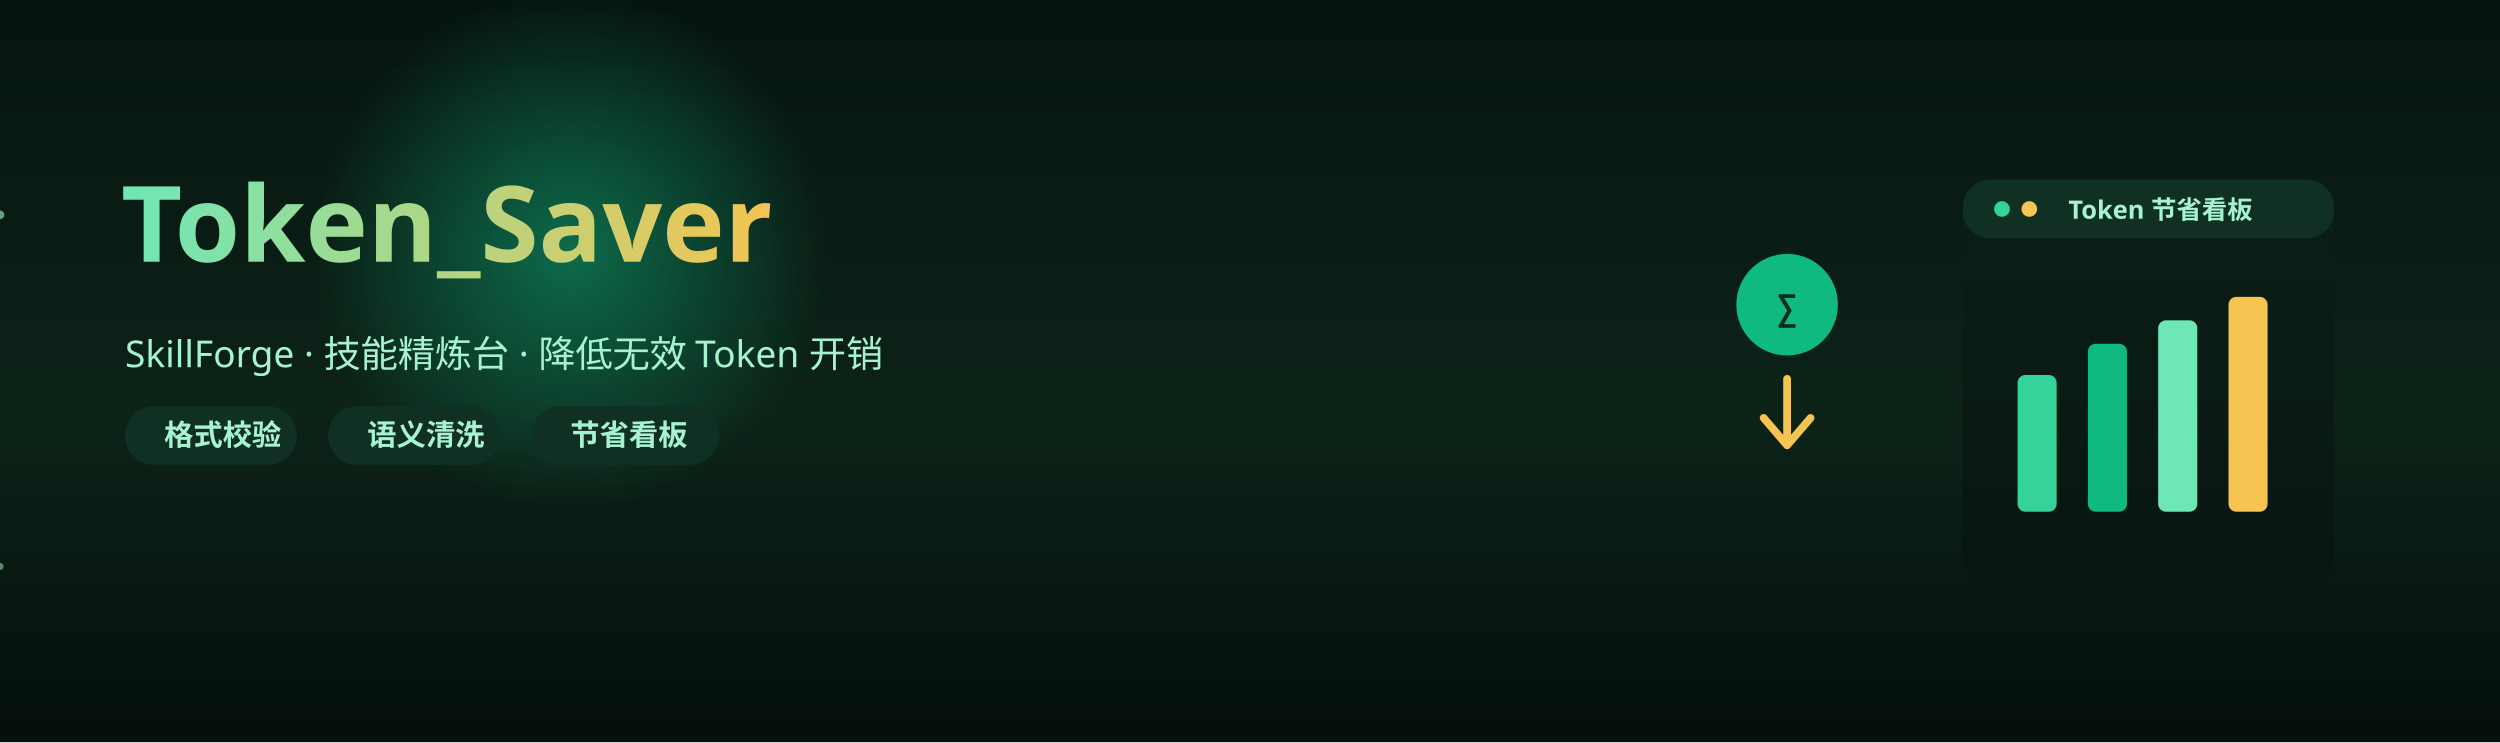
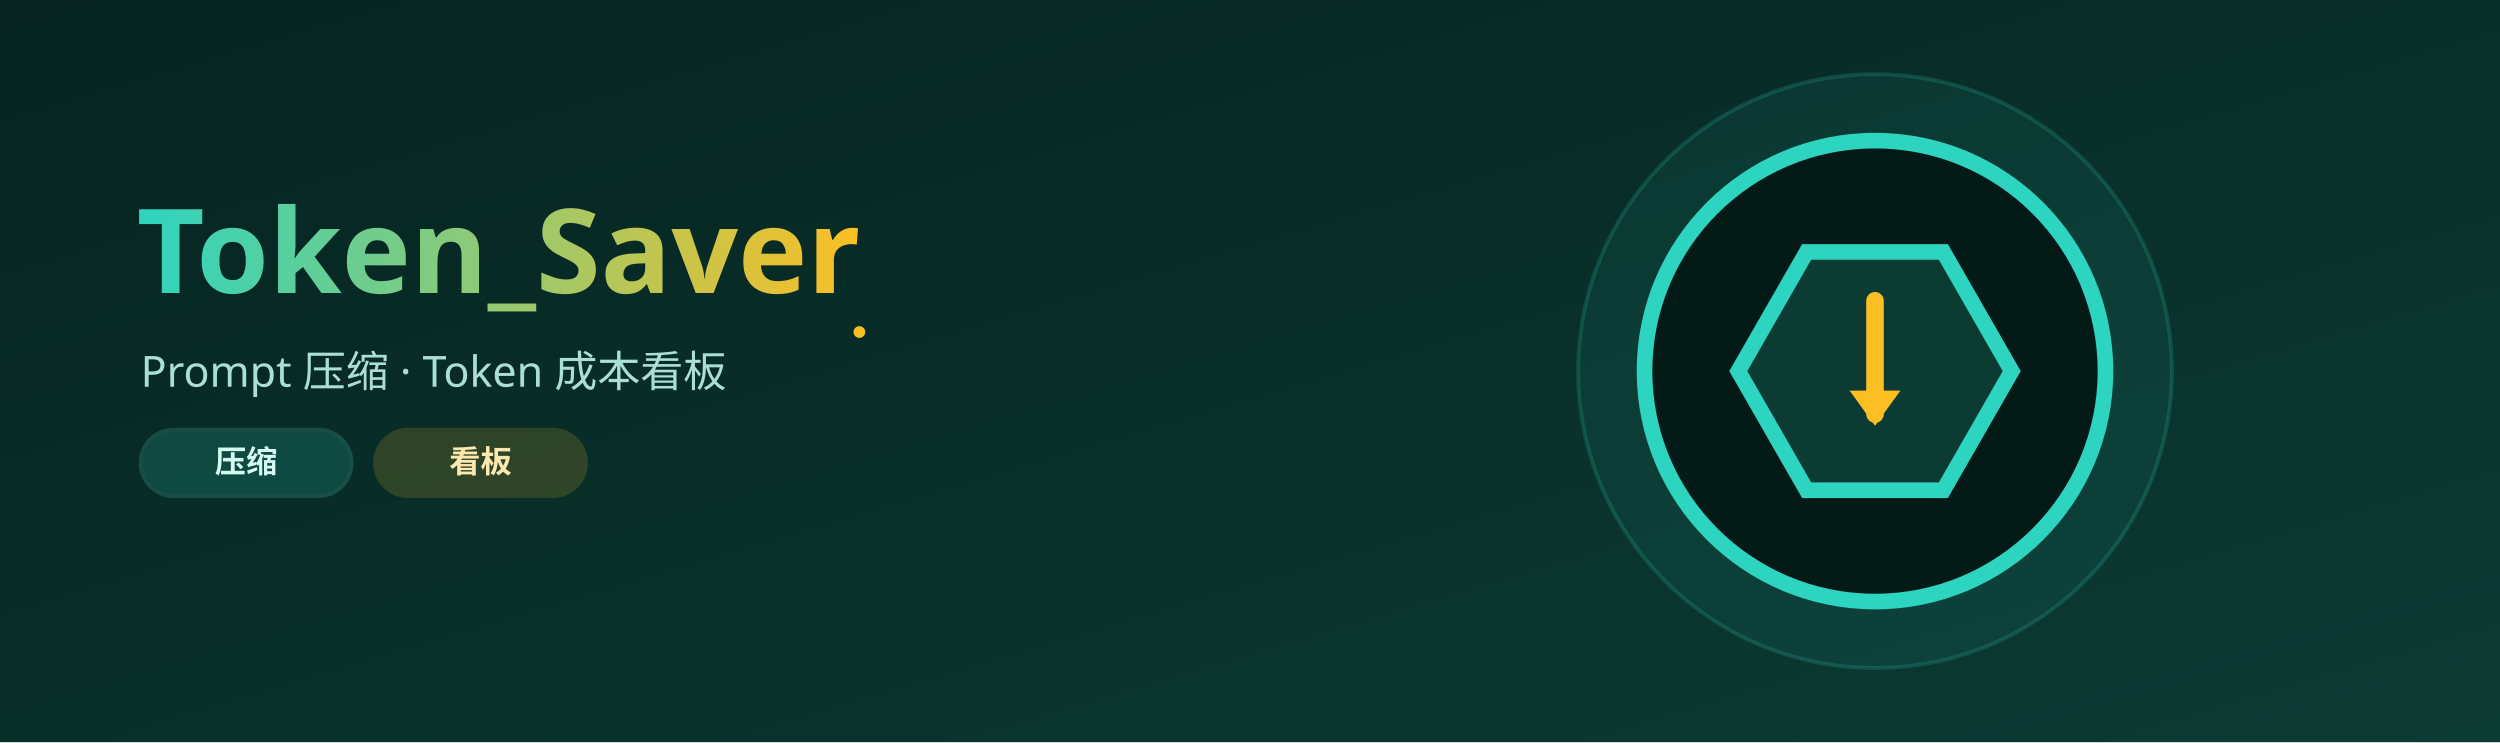
- <svg xmlns="http://www.w3.org/2000/svg" viewBox="0 0 1280 380" width="1280" height="380" role="img" aria-label="Token_Saver · SkillForge 技能精炼台">
+ <svg xmlns="http://www.w3.org/2000/svg" viewBox="0 0 1280 380" role="img" aria-label="Token_Saver" font-family="'Segoe UI','PingFang SC','Microsoft YaHei',sans-serif">
  <defs>
-     <linearGradient id="bgGrad" x1="0" y1="0" x2="0" y2="1">
-       <stop offset="0" stop-color="#06140f" />
-       <stop offset="0.55" stop-color="#0c2318" />
-       <stop offset="1" stop-color="#050f0b" />
+     <linearGradient id="bg" x1="0" y1="0" x2="1" y2="1">
+       <stop offset="0" stop-color="#06231f" />
+       <stop offset="1" stop-color="#0c3b34" />
    </linearGradient>
-     <linearGradient id="beamGrad" x1="0" y1="0" x2="1" y2="0">
-       <stop offset="0" stop-color="#bbf7d0" stop-opacity="0" />
-       <stop offset="0.5" stop-color="#6ee7b7" stop-opacity="0.8" />
-       <stop offset="1" stop-color="#bbf7d0" stop-opacity="0" />
+     <linearGradient id="title" x1="0" y1="0" x2="1" y2="0">
+       <stop offset="0" stop-color="#2dd4bf" />
+       <stop offset="1" stop-color="#fbbf24" />
    </linearGradient>
-     <radialGradient id="haloGrad" cx="0.5" cy="0.5" r="0.5">
-       <stop offset="0" stop-color="#10b981" stop-opacity="0.5" />
-       <stop offset="1" stop-color="#10b981" stop-opacity="0" />
-     </radialGradient>
-     <linearGradient id="titleGrad" x1="0" y1="0" x2="1" y2="0">
-       <stop offset="0" stop-color="#6ee7b7" />
-       <stop offset="1" stop-color="#f5c451" />
-     </linearGradient>
-     <linearGradient id="dashGrad" x1="0" y1="0" x2="0" y2="1">
-       <stop offset="0" stop-color="#0c1f16" />
-       <stop offset="1" stop-color="#081512" />
+     <linearGradient id="beam" x1="0" y1="0" x2="1" y2="0">
+       <stop offset="0" stop-color="#ffffff" stop-opacity="0" />
+       <stop offset="0.5" stop-color="#2dd4bf" stop-opacity="0.22" />
+       <stop offset="1" stop-color="#ffffff" stop-opacity="0" />
    </linearGradient>
  </defs>
-   <rect width="1280" height="380" fill="url(#bgGrad)" />
-   <g>
-     <rect x="-220" y="0" width="220" height="380" fill="url(#beamGrad)" opacity="0">
-       <animate attributeName="x" values="-220;1500;-220" dur="8.4s" repeatCount="indefinite" />
-       <animate attributeName="opacity" values="0;0.5;0" dur="8.4s" repeatCount="indefinite" />
-     </rect>
+   <rect width="1280" height="380" fill="url(#bg)" />
+   <circle cx="960" cy="190" r="152" fill="#2dd4bf" opacity="0.07" />
+   <circle cx="960" cy="190" r="152" fill="none" stroke="#2dd4bf" stroke-width="2" opacity="0.18" />
+   <rect x="-220" y="0" width="220" height="380" fill="url(#beam)">
+     <animate attributeName="x" values="-220;1300;-220" dur="7s" repeatCount="indefinite" />
+   </rect>
+   <g transform="translate(960,190)">
+     <circle r="118" fill="#041a17" stroke="#2dd4bf" stroke-width="8" />
+     <path d="M70,0 L35,61 L-35,61 L-70,0 L-35,-61 L35,-61 Z" fill="#0c3b34" stroke="#2dd4bf" stroke-width="8" />
+     <line x1="0" y1="-36" x2="0" y2="22" stroke="#fbbf24" stroke-width="9" stroke-linecap="round" />
+     <path d="M-13,10 L0,28 L13,10 Z" fill="#fbbf24" />
  </g>
-   <g fill="#a7f3d0">
-     <circle cx="0" cy="110" r="2.2" opacity="0.6">
-       <animate attributeName="cx" values="-20;1320" dur="10s" repeatCount="indefinite" />
-     </circle>
-     <circle cx="0" cy="290" r="1.8" opacity="0.5">
-       <animate attributeName="cx" values="1320;-20" dur="12s" repeatCount="indefinite" />
-     </circle>
-   </g>
-   <circle cx="292" cy="128" r="132" fill="url(#haloGrad)">
-     <animate attributeName="r" values="116;144;116" dur="4.5s" repeatCount="indefinite" />
-     <animate attributeName="opacity" values="0.5;0.85;0.5" dur="4.5s" repeatCount="indefinite" />
-   </circle>
-   <text x="62" y="134" font-family="'PingFang SC','Microsoft YaHei',sans-serif" font-size="54" font-weight="800" fill="url(#titleGrad)">Token_Saver</text>
-   <line x1="64" y1="154" x2="330" y2="154" stroke="#f5c451" stroke-width="4" stroke-linecap="round" stroke-dasharray="270" stroke-dashoffset="270">
-     <animate attributeName="stroke-dashoffset" values="270;0;0;270" keyTimes="0;0.5;0.85;1" dur="6s" repeatCount="indefinite" />
+   <line x1="72" y1="170" x2="440" y2="170" stroke="#fbbf24" stroke-width="6" stroke-linecap="round" stroke-dasharray="368" stroke-dashoffset="368">
+     <animate attributeName="stroke-dashoffset" values="368;0;0;368" dur="6s" repeatCount="indefinite" />
  </line>
-   <text x="64" y="188" font-family="'PingFang SC','Microsoft YaHei',sans-serif" font-size="19" font-weight="500" fill="#a7f3d0">SkillForge · 技能精炼台 · 降低无效 Token 开销</text>
-   <g font-family="'PingFang SC','Microsoft YaHei',sans-serif" font-size="15" font-weight="600" fill="#a7f3d0">
-     <rect x="64" y="208" width="88" height="30" rx="15" fill="#103024" />
-     <text x="84" y="228">格式校验</text>
-     <rect x="168" y="208" width="88" height="30" rx="15" fill="#103024" />
-     <text x="188" y="228">语义清洗</text>
-     <rect x="272" y="208" width="96" height="30" rx="15" fill="#103024" />
-     <text x="292" y="228">节省看板</text>
-   </g>
-   <g transform="translate(985,196)">
-     <rect x="20" y="-104" width="190" height="208" rx="14" fill="url(#dashGrad)" />
-     <rect x="20" y="-104" width="190" height="30" rx="14" fill="#103024" />
-     <circle cx="40" cy="-89" r="4" fill="#34d399" />
-     <circle cx="54" cy="-89" r="4" fill="#f5c451" />
-     <text x="74" y="-84" font-family="'PingFang SC','Microsoft YaHei',sans-serif" font-size="13" font-weight="700" fill="#a7f3d0">Token 节省看板</text>
-     <g transform="translate(48,66)">
-       <g>
-         <animateTransform attributeName="transform" type="scale" values="1 0.25;1 1;1 0.25" dur="3.2s" repeatCount="indefinite" />
-         <rect x="0" y="-70" width="20" height="70" rx="4" fill="#34d399" />
-       </g>
-     </g>
-     <g transform="translate(84,66)">
-       <g>
-         <animateTransform attributeName="transform" type="scale" values="1 0.4;1 1;1 0.4" dur="3.6s" begin="0.3s" repeatCount="indefinite" />
-         <rect x="0" y="-86" width="20" height="86" rx="4" fill="#10b981" />
-       </g>
-     </g>
-     <g transform="translate(120,66)">
-       <g>
-         <animateTransform attributeName="transform" type="scale" values="1 0.55;1 1;1 0.55" dur="3s" begin="0.6s" repeatCount="indefinite" />
-         <rect x="0" y="-98" width="20" height="98" rx="4" fill="#6ee7b7" />
-       </g>
-     </g>
-     <g transform="translate(156,66)">
-       <g>
-         <animateTransform attributeName="transform" type="scale" values="1 0.7;1 1;1 0.7" dur="3.4s" begin="0.9s" repeatCount="indefinite" />
-         <rect x="0" y="-110" width="20" height="110" rx="4" fill="#f5c451" />
-       </g>
-     </g>
-     <g>
-       <animate attributeName="opacity" values="0.85;1;0.85" dur="3s" repeatCount="indefinite" />
-       <circle cx="-70" cy="-40" r="26" fill="#10b981" />
-       <text x="-70" y="-32" font-family="monospace" font-size="18" font-weight="800" fill="#052b1f" text-anchor="middle">∑</text>
-       <path d="M-70,-2 L-70,30 M-82,18 L-70,32 L-58,18" stroke="#f5c451" stroke-width="4" fill="none" stroke-linecap="round" stroke-linejoin="round" />
-     </g>
+   <text x="70" y="150" font-size="60" font-weight="800" fill="url(#title)">Token_Saver</text>
+   <text x="72" y="198" font-size="22" fill="#bdf3e8" opacity="0.9">Prompt 压缩 · Token 成本看板</text>
+   <g font-size="16" font-weight="600">
+     <rect x="72" y="220" width="108" height="34" rx="17" fill="#2dd4bf" opacity="0.18" stroke="#5eead4" stroke-width="2" />
+     <text x="126" y="242" fill="#d4faf2" text-anchor="middle">压缩</text>
+     <rect x="192" y="220" width="108" height="34" rx="17" fill="#fbbf24" opacity="0.16" stroke="#fbbf24" stroke-width="2" />
+     <text x="246" y="242" fill="#fde9b0" text-anchor="middle">看板</text>
  </g>
</svg>
